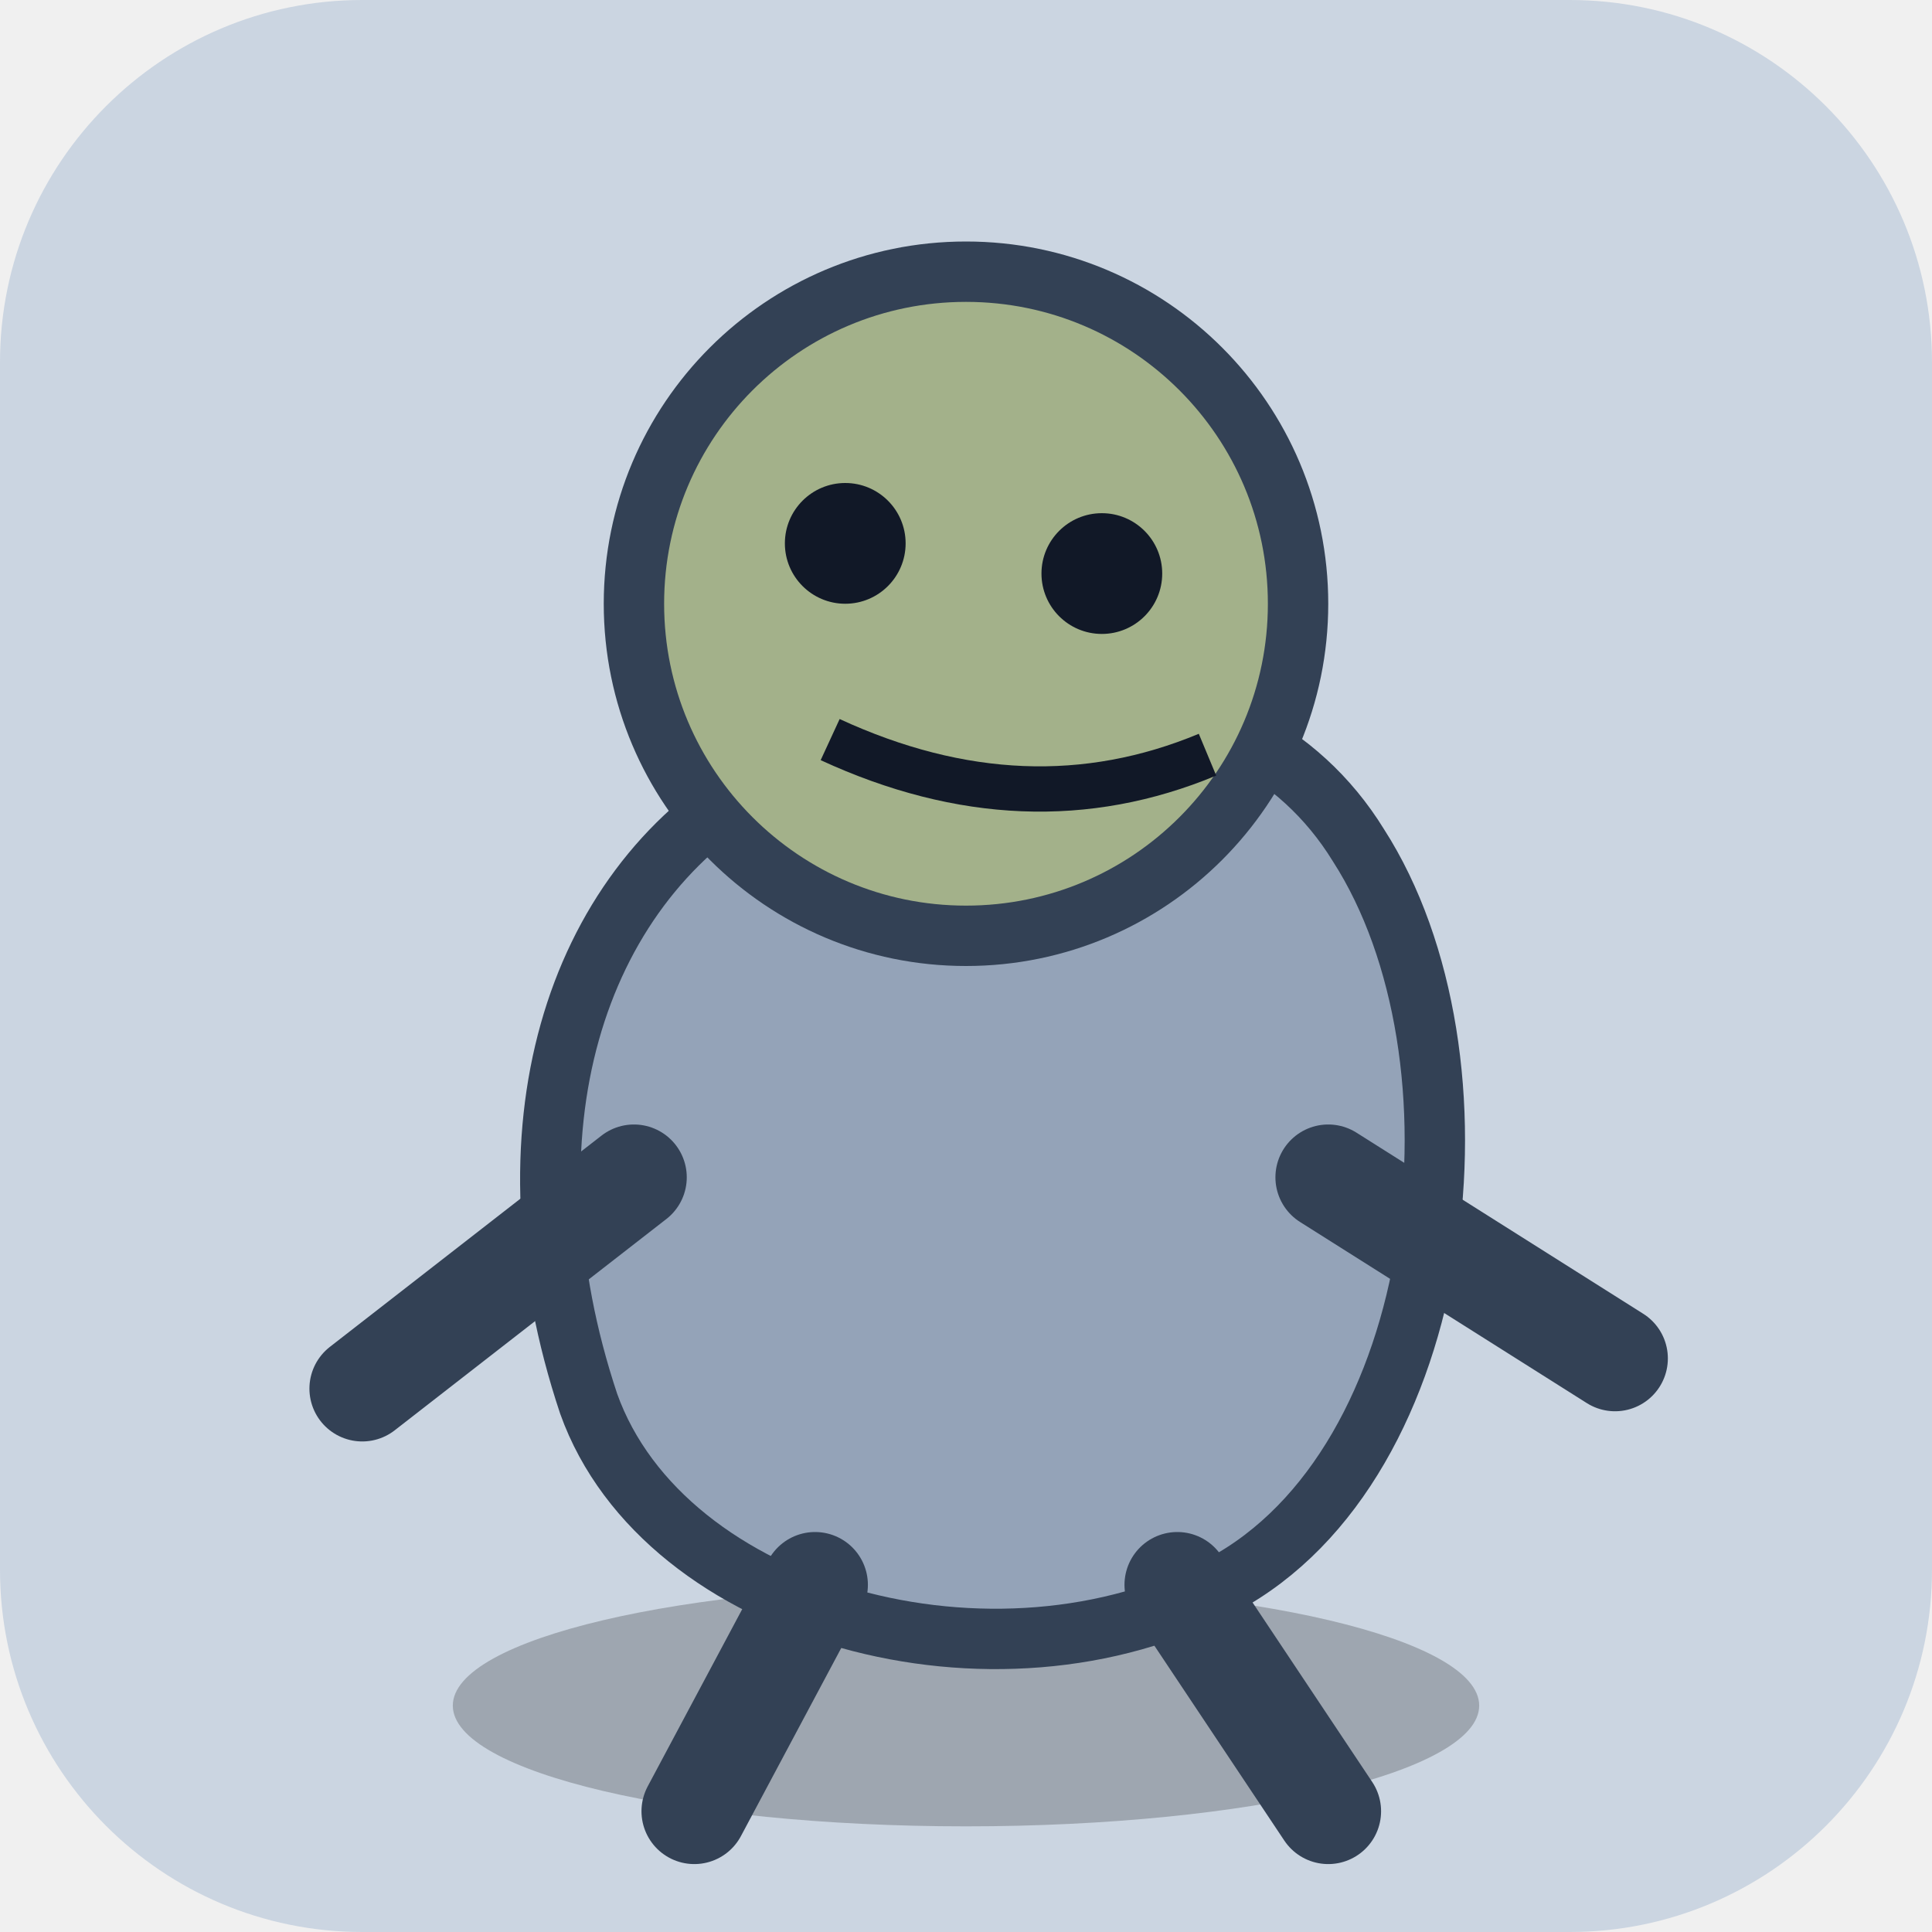
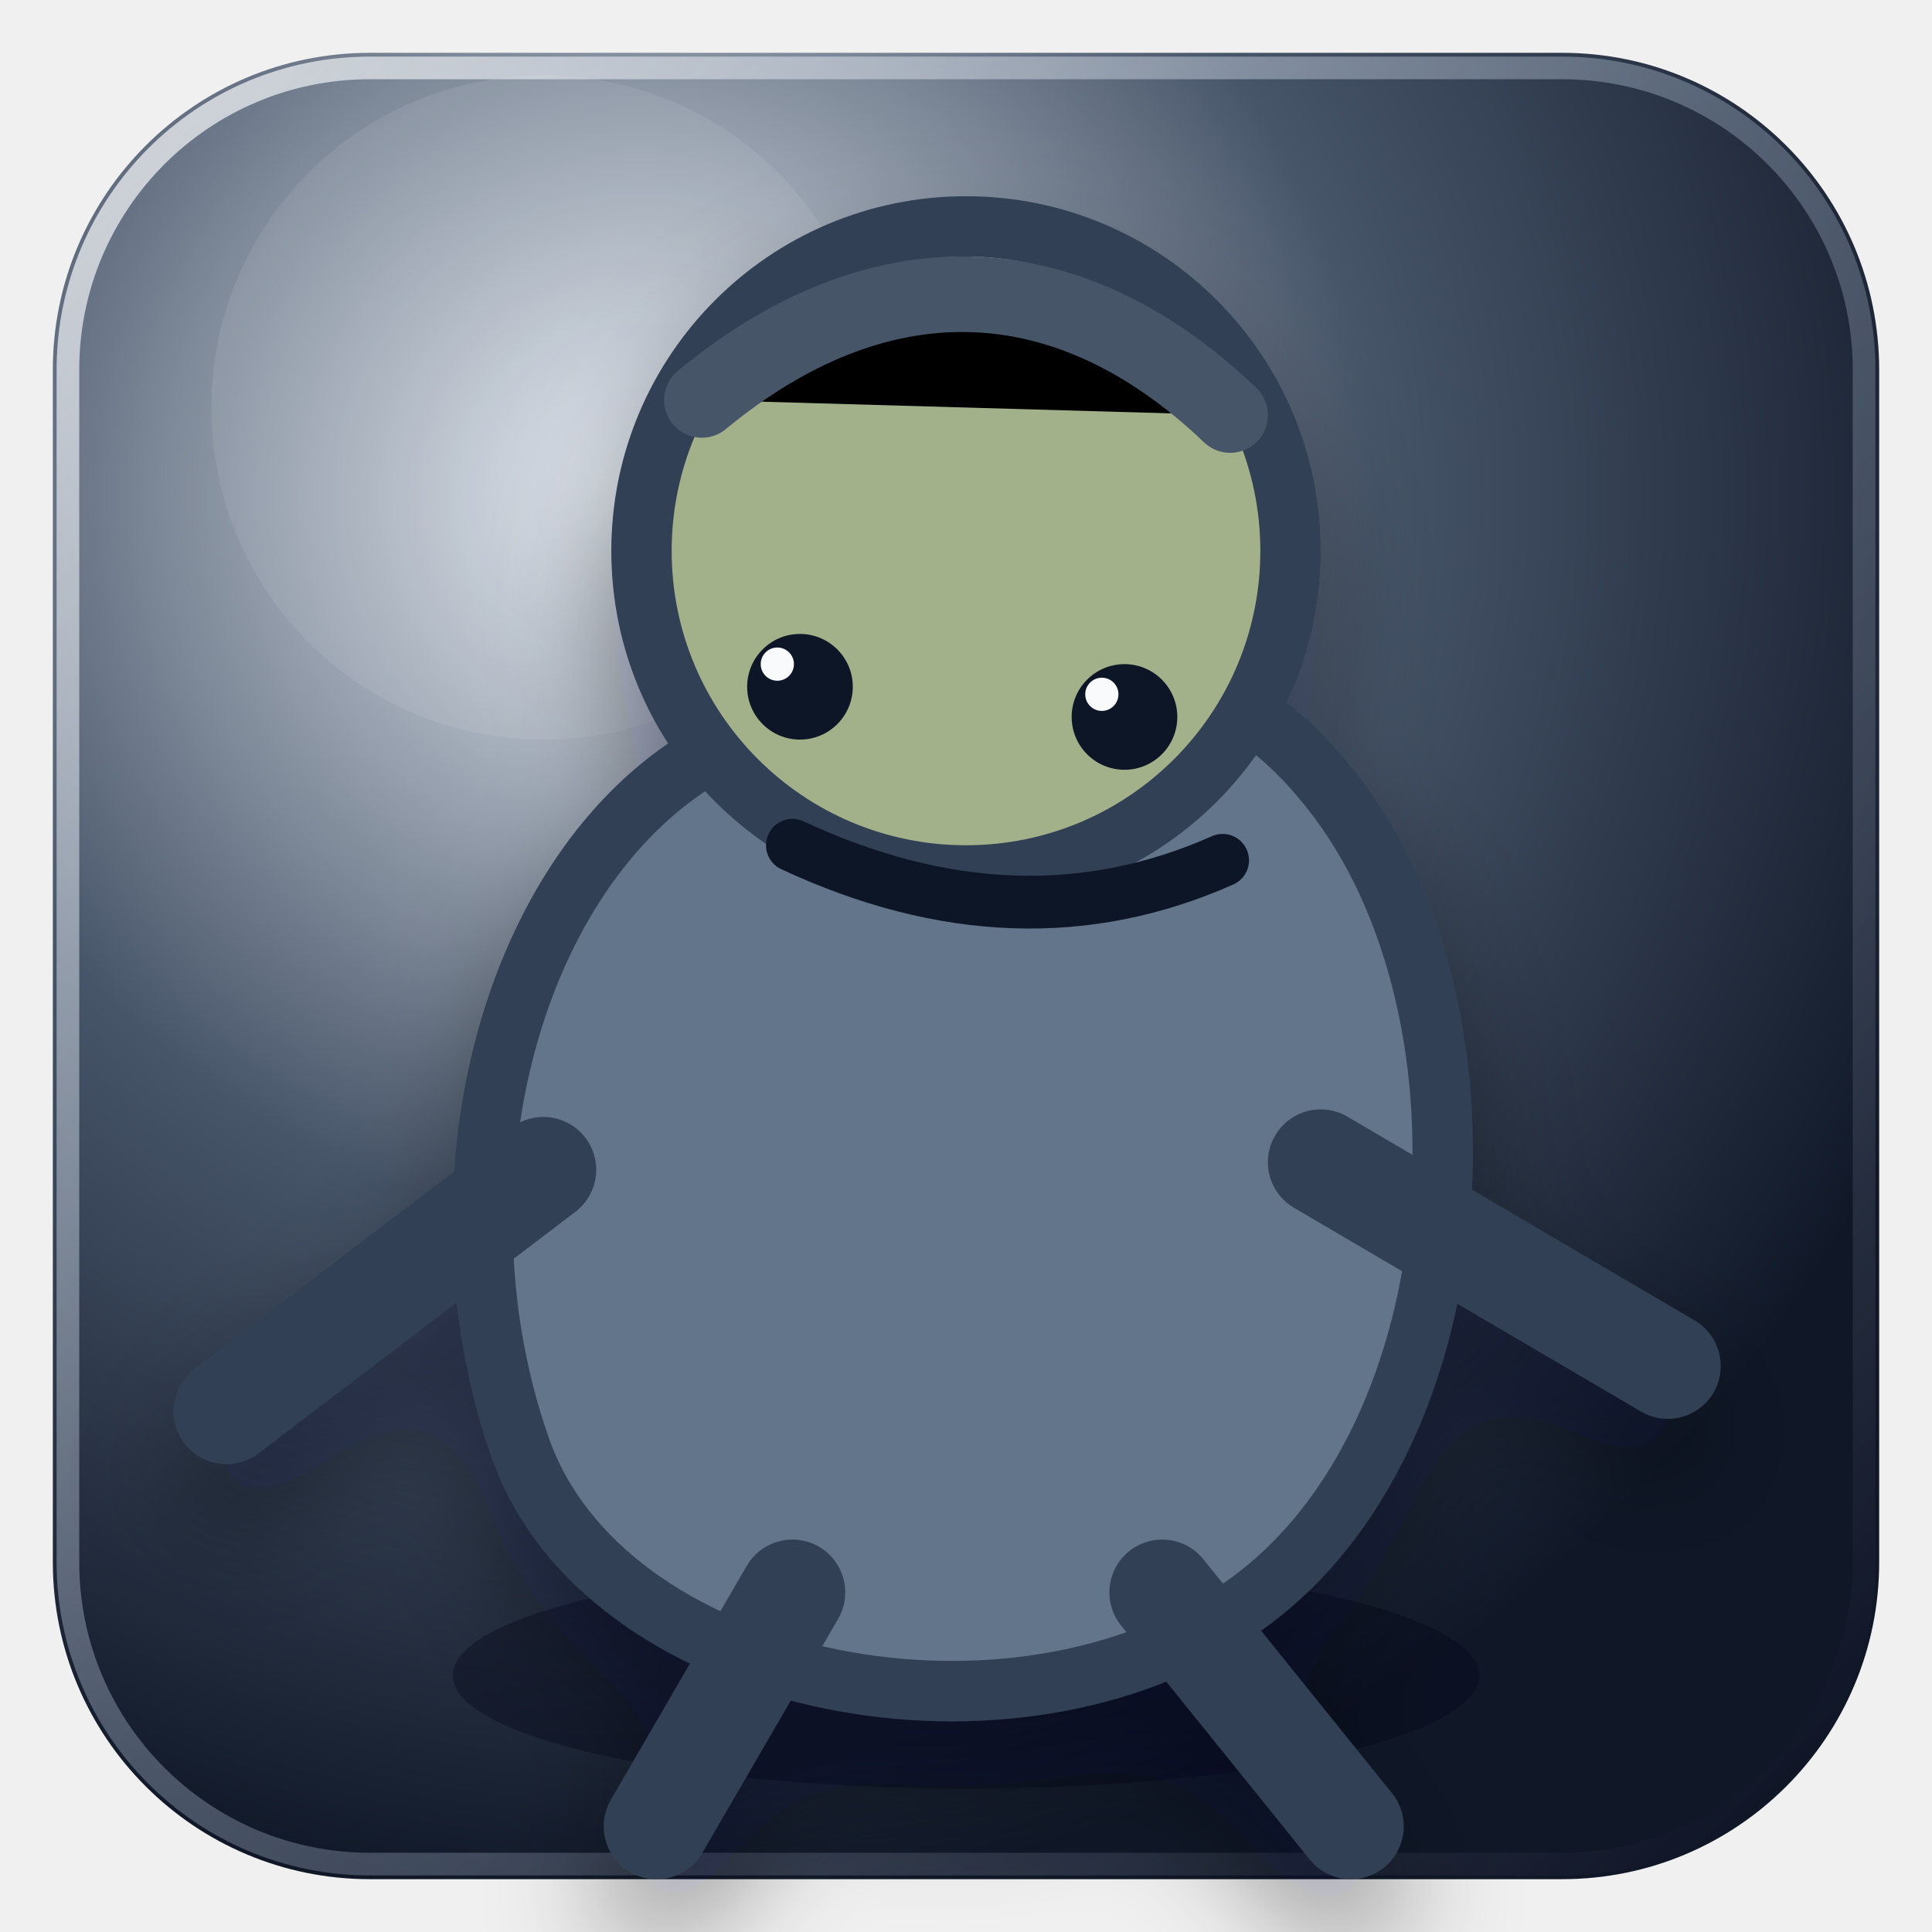
- <svg xmlns="http://www.w3.org/2000/svg" viewBox="0 0 128 128" role="img" aria-label="普通僵屍">
-   <style>.bob{animation:bob 1.4s ease-in-out infinite alternate;transform-origin:64px 82px}.blink{animation:blink 2.8s infinite}.glow{animation:glow 1.2s ease-in-out infinite alternate}.run{animation:run .55s ease-in-out infinite alternate;transform-origin:64px 88px}@keyframes bob{from{transform:translateY(2px)}to{transform:translateY(-4px)}}@keyframes blink{0%,92%,100%{transform:scaleY(1)}95%{transform:scaleY(.12)}}@keyframes glow{from{opacity:.55}to{opacity:1}}@keyframes run{from{transform:rotate(-2deg)}to{transform:rotate(3deg)}}</style>
-   <rect width="128" height="128" rx="24" fill="#cbd5e1" />
-   <ellipse cx="64" cy="113" rx="34" ry="8" fill="#000" opacity=".22" />
-   <g class="run">
-     <path d="M50 52c-12 7-17 23-11 41 5 14 27 20 42 12 15-8 18-35 9-49-8-13-27-12-40-4z" fill="#94a3b8" stroke="#334155" stroke-width="4" />
-     <circle cx="64" cy="40" r="22" fill="#a3b18a" stroke="#334155" stroke-width="4" />
+ <svg xmlns="http://www.w3.org/2000/svg" viewBox="0 0 256 256" role="img" aria-label="普通僵屍" class="premium-detail">
+   <defs>
+     <radialGradient id="bg" cx="32%" cy="24%" r="78%">
+       <stop offset="0" stop-color="#e2e8f0" />
+       <stop offset="0.52" stop-color="#475569" />
+       <stop offset="1" stop-color="#101828" />
+     </radialGradient>
+     <linearGradient id="rim" x1="0" y1="0" x2="1" y2="1">
+       <stop offset="0" stop-color="#fff" stop-opacity=".95" />
+       <stop offset=".48" stop-color="#94a3b8" stop-opacity=".55" />
+       <stop offset="1" stop-color="#020617" stop-opacity=".75" />
+     </linearGradient>
+     <linearGradient id="metal" x1="0" y1="0" x2="1" y2="1">
+       <stop offset="0" stop-color="#f8fafc" />
+       <stop offset=".35" stop-color="#94a3b8" />
+       <stop offset=".7" stop-color="#475569" />
+       <stop offset="1" stop-color="#1e293b" />
+     </linearGradient>
+     <filter id="shadow" x="-30%" y="-30%" width="160%" height="170%">
+       <feDropShadow dx="0" dy="9" stdDeviation="8" flood-color="#020617" flood-opacity=".42" />
+     </filter>
+     <filter id="softGlow" x="-50%" y="-50%" width="200%" height="200%">
+       <feGaussianBlur stdDeviation="5" result="blur" />
+       <feMerge>
+         <feMergeNode in="blur" />
+         <feMergeNode in="SourceGraphic" />
+       </feMerge>
+     </filter>
+     <style>.float{animation:float 1.8s ease-in-out infinite alternate;transform-origin:128px 154px}.run{animation:run .72s ease-in-out infinite alternate;transform-origin:128px 170px}.blink{animation:blink 3.2s infinite;transform-origin:center}.shine{animation:shine 1.4s ease-in-out infinite alternate}@keyframes float{from{transform:translateY(4px)}to{transform:translateY(-6px)}}@keyframes run{from{transform:rotate(-2.5deg) translateY(2px)}to{transform:rotate(2.5deg) translateY(-3px)}}@keyframes blink{0%,91%,100%{transform:scaleY(1)}94%{transform:scaleY(.12)}}@keyframes shine{from{opacity:.35}to{opacity:1}}</style>
+   </defs>
+   <rect x="7" y="7" width="242" height="242" rx="42" fill="url(#bg)" />
+   <rect x="9" y="9" width="238" height="238" rx="40" fill="none" stroke="url(#rim)" stroke-width="3" opacity=".8" />
+   <circle cx="72" cy="54" r="44" fill="#fff" opacity=".08" />
+   <ellipse cx="128" cy="222" rx="68" ry="15" fill="#020617" opacity=".38" />
+   <g class="run" filter="url(#shadow)">
+     <path d="M92 101c-25 16-35 57-23 91 11 31 63 42 94 22 33-21 37-82 12-111-20-24-57-21-83-2z" fill="#64748b" stroke="#334155" stroke-width="8" />
+     <circle cx="128" cy="73" r="43" fill="#a3b18a" stroke="#334155" stroke-width="8" />
+     <path d="M72 155l-42 32M175 154l46 27M105 211l-18 31M154 211l25 31" stroke="#334155" stroke-width="14" stroke-linecap="round" />
    <g class="blink">
-       <circle cx="56" cy="36" r="4" fill="#111827" />
-       <circle cx="73" cy="38" r="4" fill="#111827" />
+       <circle cx="106" cy="91" r="7" fill="#111827" />
+       <circle cx="149" cy="95" r="7" fill="#111827" />
+       <circle cx="103" cy="88" r="2.2" fill="#f8fafc" />
+       <circle cx="146" cy="92" r="2.2" fill="#f8fafc" />
    </g>
-     <path d="M55 49q13 6 25 1" stroke="#111827" stroke-width="3" fill="none" />
-     <path d="M42 78l-18 14M88 78l19 12M54 105l-8 15M78 105l10 15" stroke="#334155" stroke-width="7" stroke-linecap="round" />
+     <path d="M105 112q30 14 57 2" stroke="#111827" stroke-width="7" fill="none" stroke-linecap="round" />
+     <path d="M93 53c23-19 48-19 70 2" stroke="#475569" stroke-width="10" stroke-linecap="round" />
  </g>
</svg>
